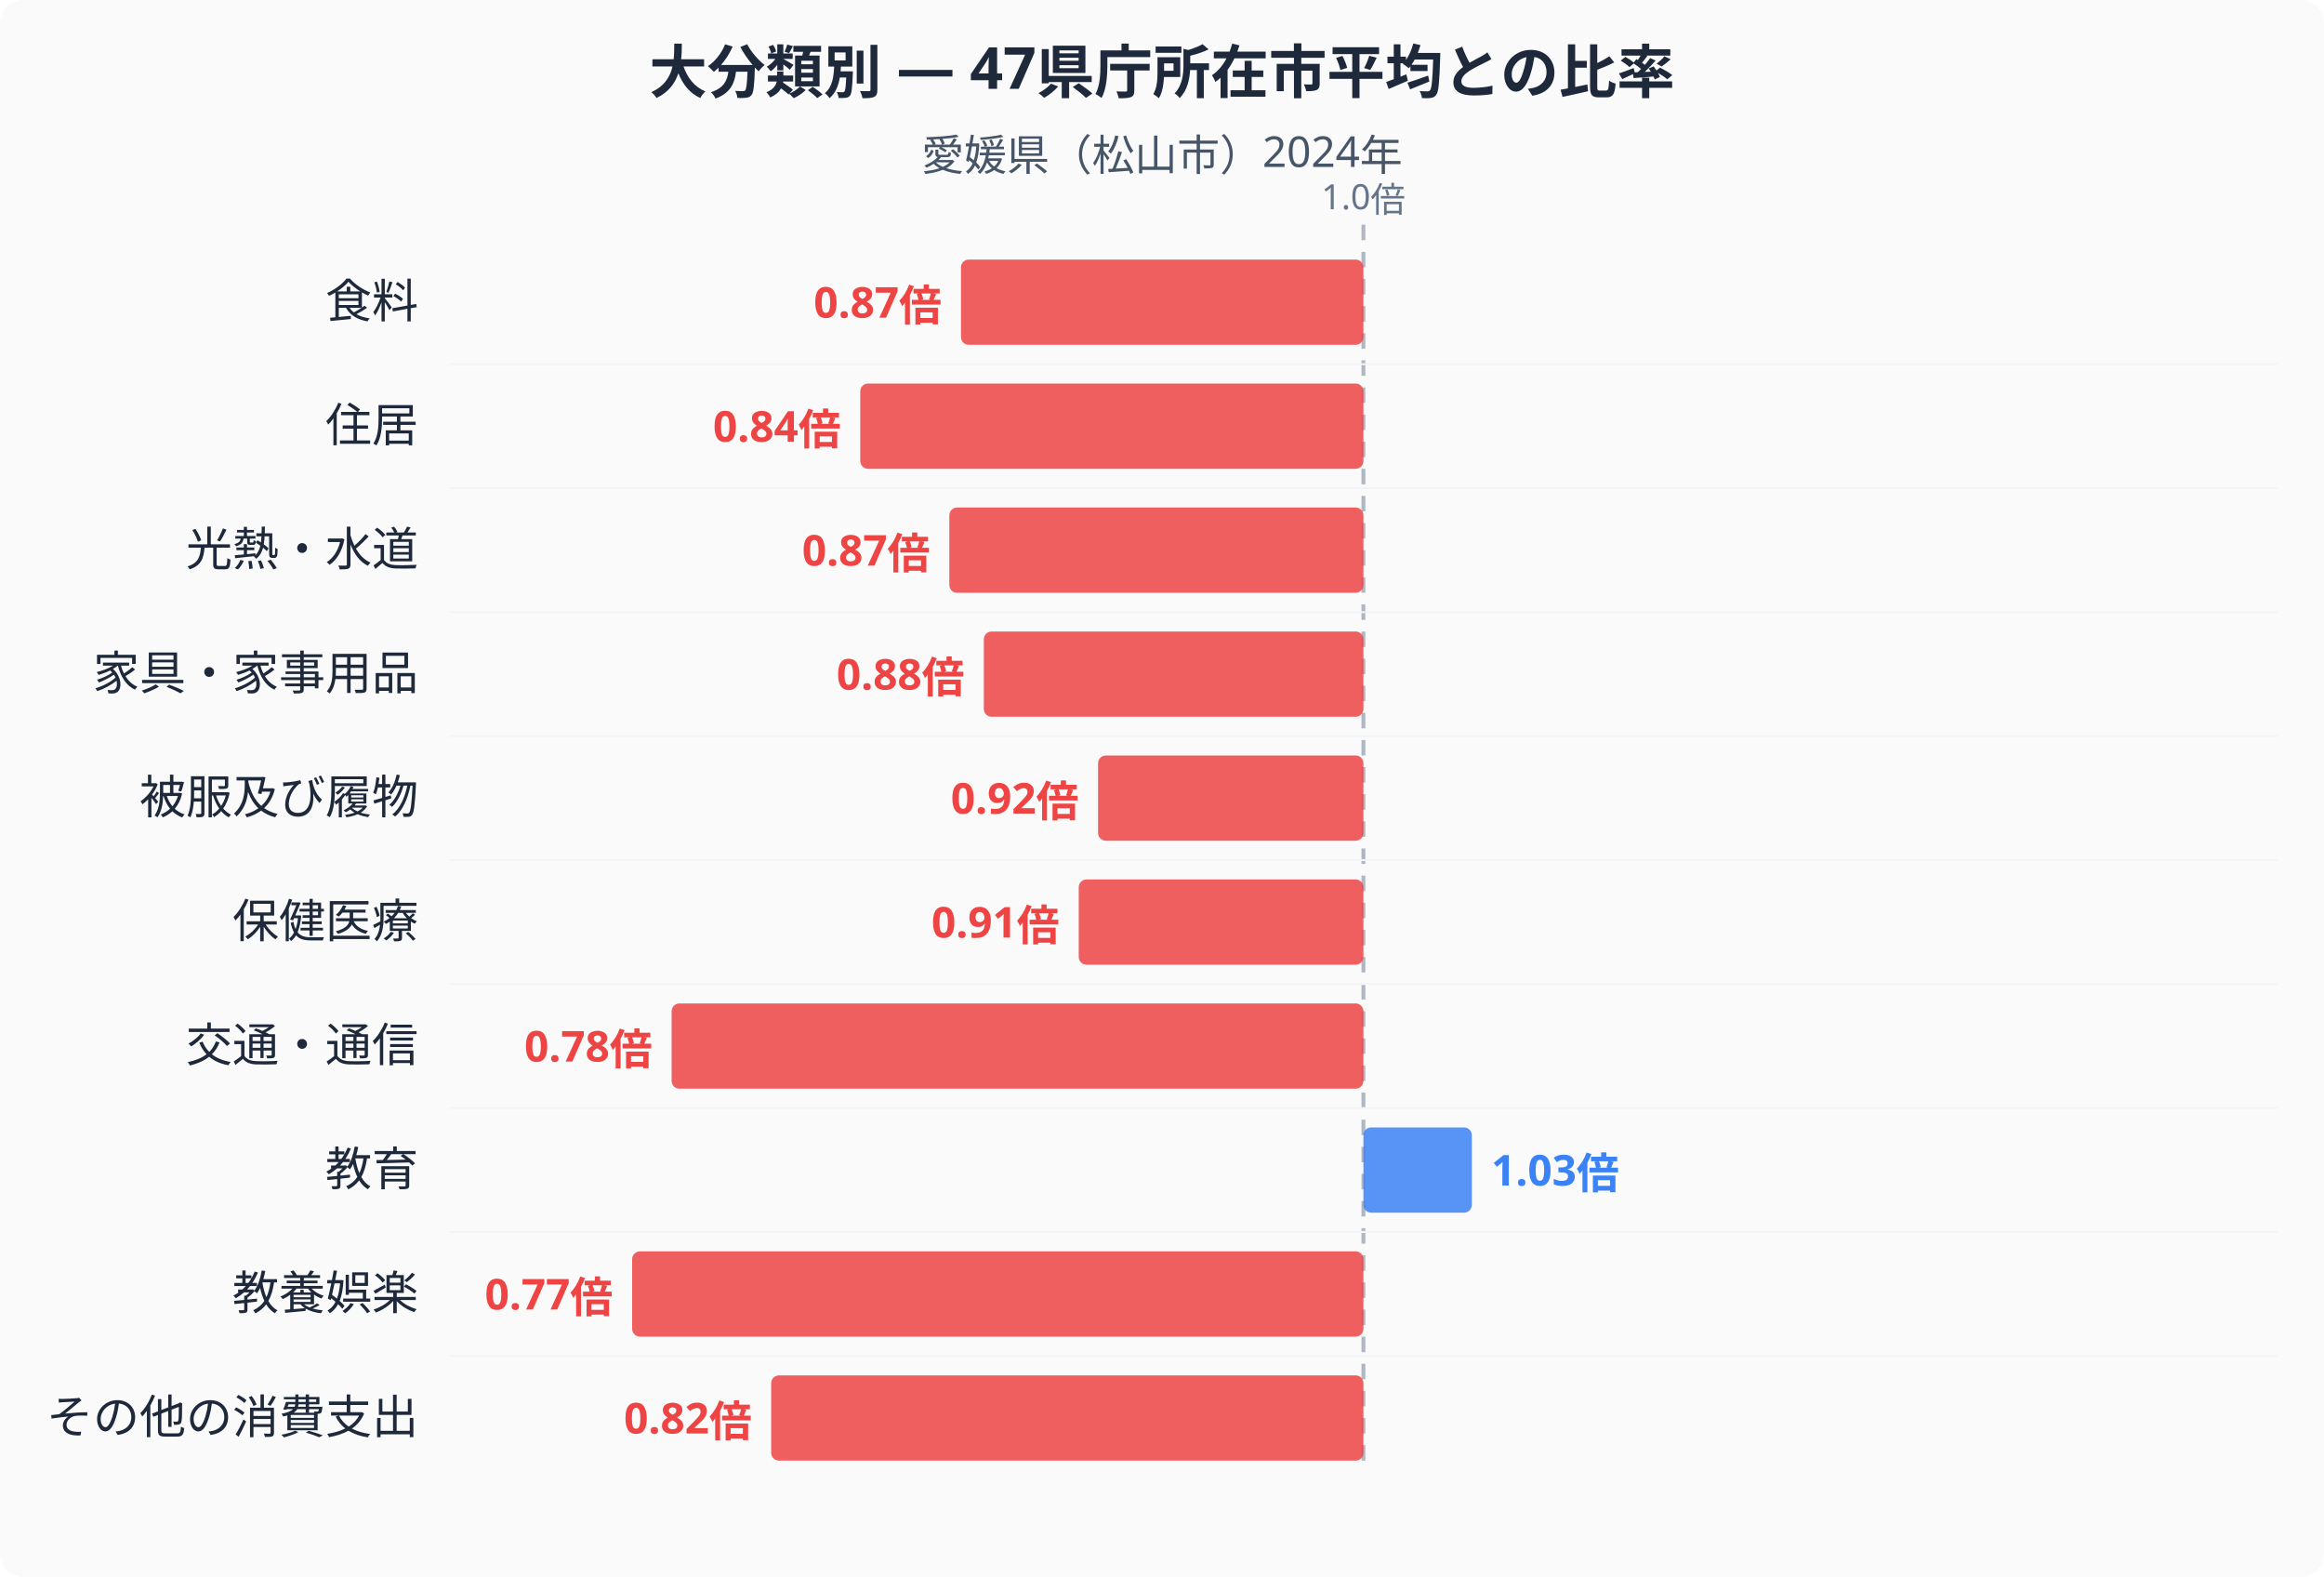
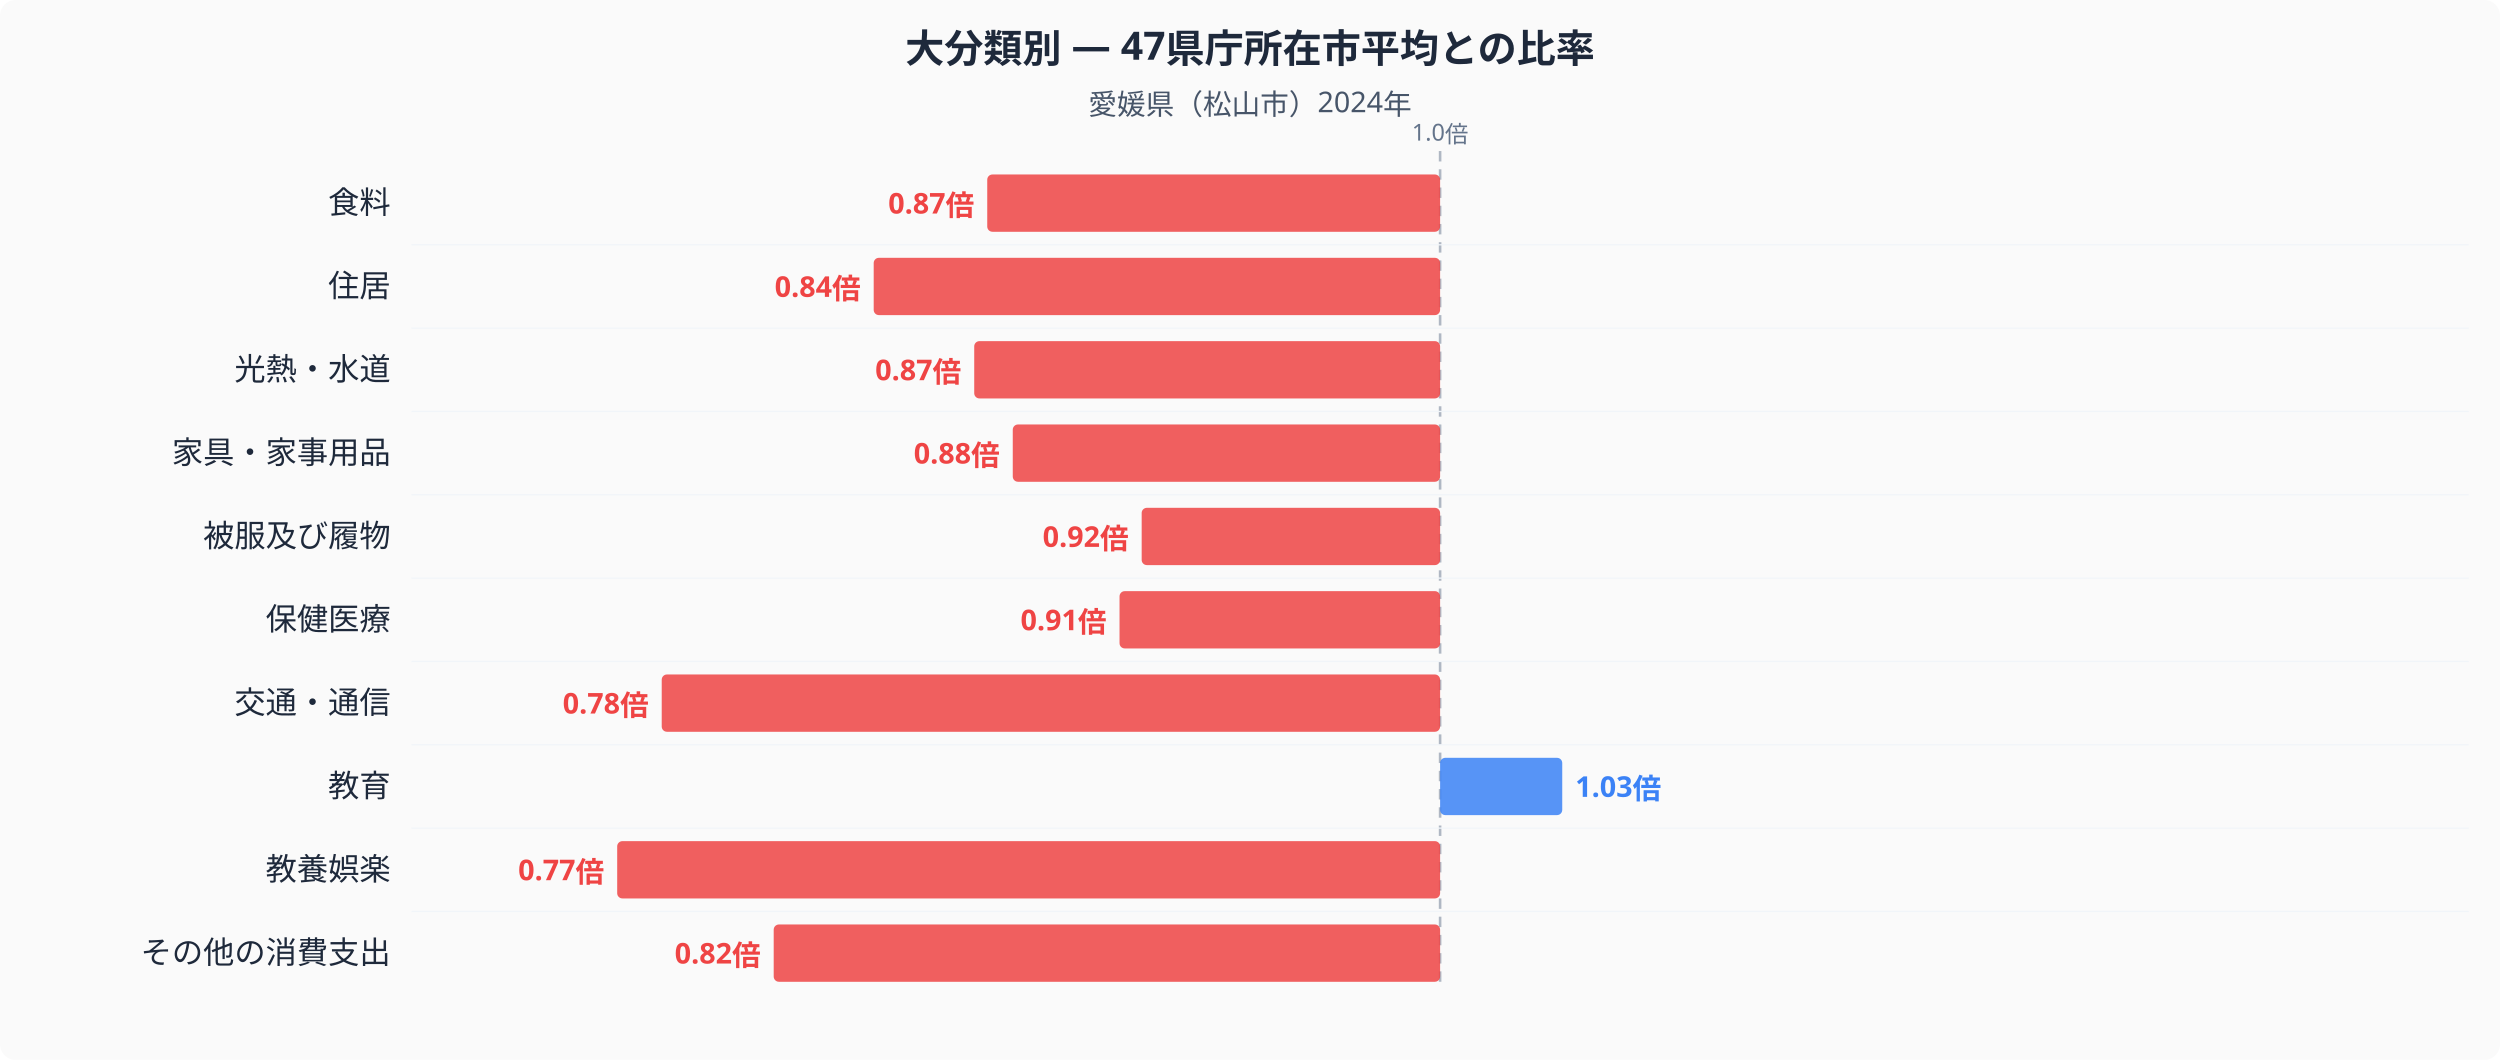
- <svg xmlns="http://www.w3.org/2000/svg" viewBox="0 0 600 407" role="img" aria-label="愛媛県の大分類別支出比率">
+ <svg xmlns="http://www.w3.org/2000/svg" viewBox="0 0 960 407" role="img" aria-label="愛媛県の大分類別支出比率">
  <style>text{font-family:'Hiragino Sans', 'Noto Sans JP', sans-serif}</style>
-   <rect width="600" height="407" fill="#fafafa" rx="6" />
-   <text x="300" y="24" text-anchor="middle" font-size="15" font-weight="bold" fill="#1e293b">大分類別 — 47県庁所在市平均との比率</text>
-   <text x="300" y="44" text-anchor="middle" font-size="11" fill="#475569">愛媛県（松山市）2024年</text>
-   <line x1="352" y1="58" x2="352" y2="378" stroke="#64748b" stroke-width="1" stroke-dasharray="4,3" opacity="0.5" />
-   <text x="352" y="54" text-anchor="middle" font-size="9" fill="#64748b">1.0倍</text>
-   <rect x="248.1" y="67" width="103.9" height="22" fill="#ef4444" rx="2" opacity="0.85" />
-   <text x="108" y="82" text-anchor="end" font-size="12" fill="#1e293b">食料</text>
-   <text x="243.1" y="82" text-anchor="end" font-size="11" font-weight="bold" fill="#ef4444">0.87倍</text>
-   <line x1="116" y1="94" x2="588" y2="94" stroke="#f1f5f9" stroke-width="0.5" />
-   <rect x="222.1" y="99" width="129.9" height="22" fill="#ef4444" rx="2" opacity="0.85" />
-   <text x="108" y="114" text-anchor="end" font-size="12" fill="#1e293b">住居</text>
-   <text x="217.1" y="114" text-anchor="end" font-size="11" font-weight="bold" fill="#ef4444">0.84倍</text>
-   <line x1="116" y1="126" x2="588" y2="126" stroke="#f1f5f9" stroke-width="0.5" />
-   <rect x="245.1" y="131" width="106.9" height="22" fill="#ef4444" rx="2" opacity="0.85" />
-   <text x="108" y="146" text-anchor="end" font-size="12" fill="#1e293b">光熱・水道</text>
-   <text x="240.1" y="146" text-anchor="end" font-size="11" font-weight="bold" fill="#ef4444">0.87倍</text>
-   <line x1="116" y1="158" x2="588" y2="158" stroke="#f1f5f9" stroke-width="0.5" />
-   <rect x="254" y="163" width="98" height="22" fill="#ef4444" rx="2" opacity="0.85" />
-   <text x="108" y="178" text-anchor="end" font-size="12" fill="#1e293b">家具・家事用品</text>
-   <text x="249" y="178" text-anchor="end" font-size="11" font-weight="bold" fill="#ef4444">0.88倍</text>
-   <line x1="116" y1="190" x2="588" y2="190" stroke="#f1f5f9" stroke-width="0.5" />
-   <rect x="283.5" y="195" width="68.5" height="22" fill="#ef4444" rx="2" opacity="0.85" />
-   <text x="108" y="210" text-anchor="end" font-size="12" fill="#1e293b">被服及び履物</text>
-   <text x="278.5" y="210" text-anchor="end" font-size="11" font-weight="bold" fill="#ef4444">0.92倍</text>
-   <line x1="116" y1="222" x2="588" y2="222" stroke="#f1f5f9" stroke-width="0.5" />
-   <rect x="278.5" y="227" width="73.5" height="22" fill="#ef4444" rx="2" opacity="0.85" />
-   <text x="108" y="242" text-anchor="end" font-size="12" fill="#1e293b">保健医療</text>
-   <text x="273.5" y="242" text-anchor="end" font-size="11" font-weight="bold" fill="#ef4444">0.91倍</text>
-   <line x1="116" y1="254" x2="588" y2="254" stroke="#f1f5f9" stroke-width="0.5" />
-   <rect x="173.4" y="259" width="178.6" height="22" fill="#ef4444" rx="2" opacity="0.85" />
-   <text x="108" y="274" text-anchor="end" font-size="12" fill="#1e293b">交通・通信</text>
-   <text x="168.4" y="274" text-anchor="end" font-size="11" font-weight="bold" fill="#ef4444">0.78倍</text>
-   <line x1="116" y1="286" x2="588" y2="286" stroke="#f1f5f9" stroke-width="0.5" />
-   <rect x="352" y="291" width="28" height="22" fill="#3b82f6" rx="2" opacity="0.85" />
-   <text x="108" y="306" text-anchor="end" font-size="12" fill="#1e293b">教育</text>
-   <text x="385" y="306" text-anchor="start" font-size="11" font-weight="bold" fill="#3b82f6">1.03倍</text>
-   <line x1="116" y1="318" x2="588" y2="318" stroke="#f1f5f9" stroke-width="0.5" />
-   <rect x="163.2" y="323" width="188.8" height="22" fill="#ef4444" rx="2" opacity="0.85" />
-   <text x="108" y="338" text-anchor="end" font-size="12" fill="#1e293b">教養娯楽</text>
-   <text x="158.2" y="338" text-anchor="end" font-size="11" font-weight="bold" fill="#ef4444">0.77倍</text>
-   <line x1="116" y1="350" x2="588" y2="350" stroke="#f1f5f9" stroke-width="0.5" />
-   <rect x="199.1" y="355" width="152.9" height="22" fill="#ef4444" rx="2" opacity="0.85" />
-   <text x="108" y="370" text-anchor="end" font-size="12" fill="#1e293b">その他の消費支出</text>
-   <text x="194.1" y="370" text-anchor="end" font-size="11" font-weight="bold" fill="#ef4444">0.82倍</text>
+   <rect width="960" height="407" fill="#fafafa" rx="6" />
+   <text x="480" y="24" text-anchor="middle" font-size="15" font-weight="bold" fill="#1e293b">大分類別 — 47県庁所在市平均との比率</text>
+   <text x="480" y="44" text-anchor="middle" font-size="11" fill="#475569">愛媛県（松山市）2024年</text>
+   <line x1="553" y1="58" x2="553" y2="378" stroke="#64748b" stroke-width="1" stroke-dasharray="4,3" opacity="0.5" />
+   <text x="553" y="54" text-anchor="middle" font-size="9" fill="#64748b">1.0倍</text>
+   <rect x="379.1" y="67" width="173.9" height="22" fill="#ef4444" rx="2" opacity="0.85" />
+   <text x="150" y="82" text-anchor="end" font-size="12" fill="#1e293b">食料</text>
+   <text x="374.1" y="82" text-anchor="end" font-size="11" font-weight="bold" fill="#ef4444">0.87倍</text>
+   <line x1="158" y1="94" x2="948" y2="94" stroke="#f1f5f9" stroke-width="0.5" />
+   <rect x="335.5" y="99" width="217.5" height="22" fill="#ef4444" rx="2" opacity="0.85" />
+   <text x="150" y="114" text-anchor="end" font-size="12" fill="#1e293b">住居</text>
+   <text x="330.5" y="114" text-anchor="end" font-size="11" font-weight="bold" fill="#ef4444">0.84倍</text>
+   <line x1="158" y1="126" x2="948" y2="126" stroke="#f1f5f9" stroke-width="0.5" />
+   <rect x="374.1" y="131" width="178.9" height="22" fill="#ef4444" rx="2" opacity="0.85" />
+   <text x="150" y="146" text-anchor="end" font-size="12" fill="#1e293b">光熱・水道</text>
+   <text x="369.1" y="146" text-anchor="end" font-size="11" font-weight="bold" fill="#ef4444">0.87倍</text>
+   <line x1="158" y1="158" x2="948" y2="158" stroke="#f1f5f9" stroke-width="0.5" />
+   <rect x="388.9" y="163" width="164.1" height="22" fill="#ef4444" rx="2" opacity="0.85" />
+   <text x="150" y="178" text-anchor="end" font-size="12" fill="#1e293b">家具・家事用品</text>
+   <text x="383.9" y="178" text-anchor="end" font-size="11" font-weight="bold" fill="#ef4444">0.88倍</text>
+   <line x1="158" y1="190" x2="948" y2="190" stroke="#f1f5f9" stroke-width="0.5" />
+   <rect x="438.4" y="195" width="114.6" height="22" fill="#ef4444" rx="2" opacity="0.85" />
+   <text x="150" y="210" text-anchor="end" font-size="12" fill="#1e293b">被服及び履物</text>
+   <text x="433.4" y="210" text-anchor="end" font-size="11" font-weight="bold" fill="#ef4444">0.92倍</text>
+   <line x1="158" y1="222" x2="948" y2="222" stroke="#f1f5f9" stroke-width="0.5" />
+   <rect x="429.9" y="227" width="123.1" height="22" fill="#ef4444" rx="2" opacity="0.85" />
+   <text x="150" y="242" text-anchor="end" font-size="12" fill="#1e293b">保健医療</text>
+   <text x="424.9" y="242" text-anchor="end" font-size="11" font-weight="bold" fill="#ef4444">0.91倍</text>
+   <line x1="158" y1="254" x2="948" y2="254" stroke="#f1f5f9" stroke-width="0.5" />
+   <rect x="254.1" y="259" width="298.9" height="22" fill="#ef4444" rx="2" opacity="0.85" />
+   <text x="150" y="274" text-anchor="end" font-size="12" fill="#1e293b">交通・通信</text>
+   <text x="249.1" y="274" text-anchor="end" font-size="11" font-weight="bold" fill="#ef4444">0.78倍</text>
+   <line x1="158" y1="286" x2="948" y2="286" stroke="#f1f5f9" stroke-width="0.5" />
+   <rect x="553" y="291" width="46.9" height="22" fill="#3b82f6" rx="2" opacity="0.85" />
+   <text x="150" y="306" text-anchor="end" font-size="12" fill="#1e293b">教育</text>
+   <text x="604.9" y="306" text-anchor="start" font-size="11" font-weight="bold" fill="#3b82f6">1.03倍</text>
+   <line x1="158" y1="318" x2="948" y2="318" stroke="#f1f5f9" stroke-width="0.5" />
+   <rect x="237" y="323" width="316" height="22" fill="#ef4444" rx="2" opacity="0.85" />
+   <text x="150" y="338" text-anchor="end" font-size="12" fill="#1e293b">教養娯楽</text>
+   <text x="232" y="338" text-anchor="end" font-size="11" font-weight="bold" fill="#ef4444">0.77倍</text>
+   <line x1="158" y1="350" x2="948" y2="350" stroke="#f1f5f9" stroke-width="0.5" />
+   <rect x="297.1" y="355" width="255.9" height="22" fill="#ef4444" rx="2" opacity="0.85" />
+   <text x="150" y="370" text-anchor="end" font-size="12" fill="#1e293b">その他の消費支出</text>
+   <text x="292.1" y="370" text-anchor="end" font-size="11" font-weight="bold" fill="#ef4444">0.82倍</text>
</svg>
